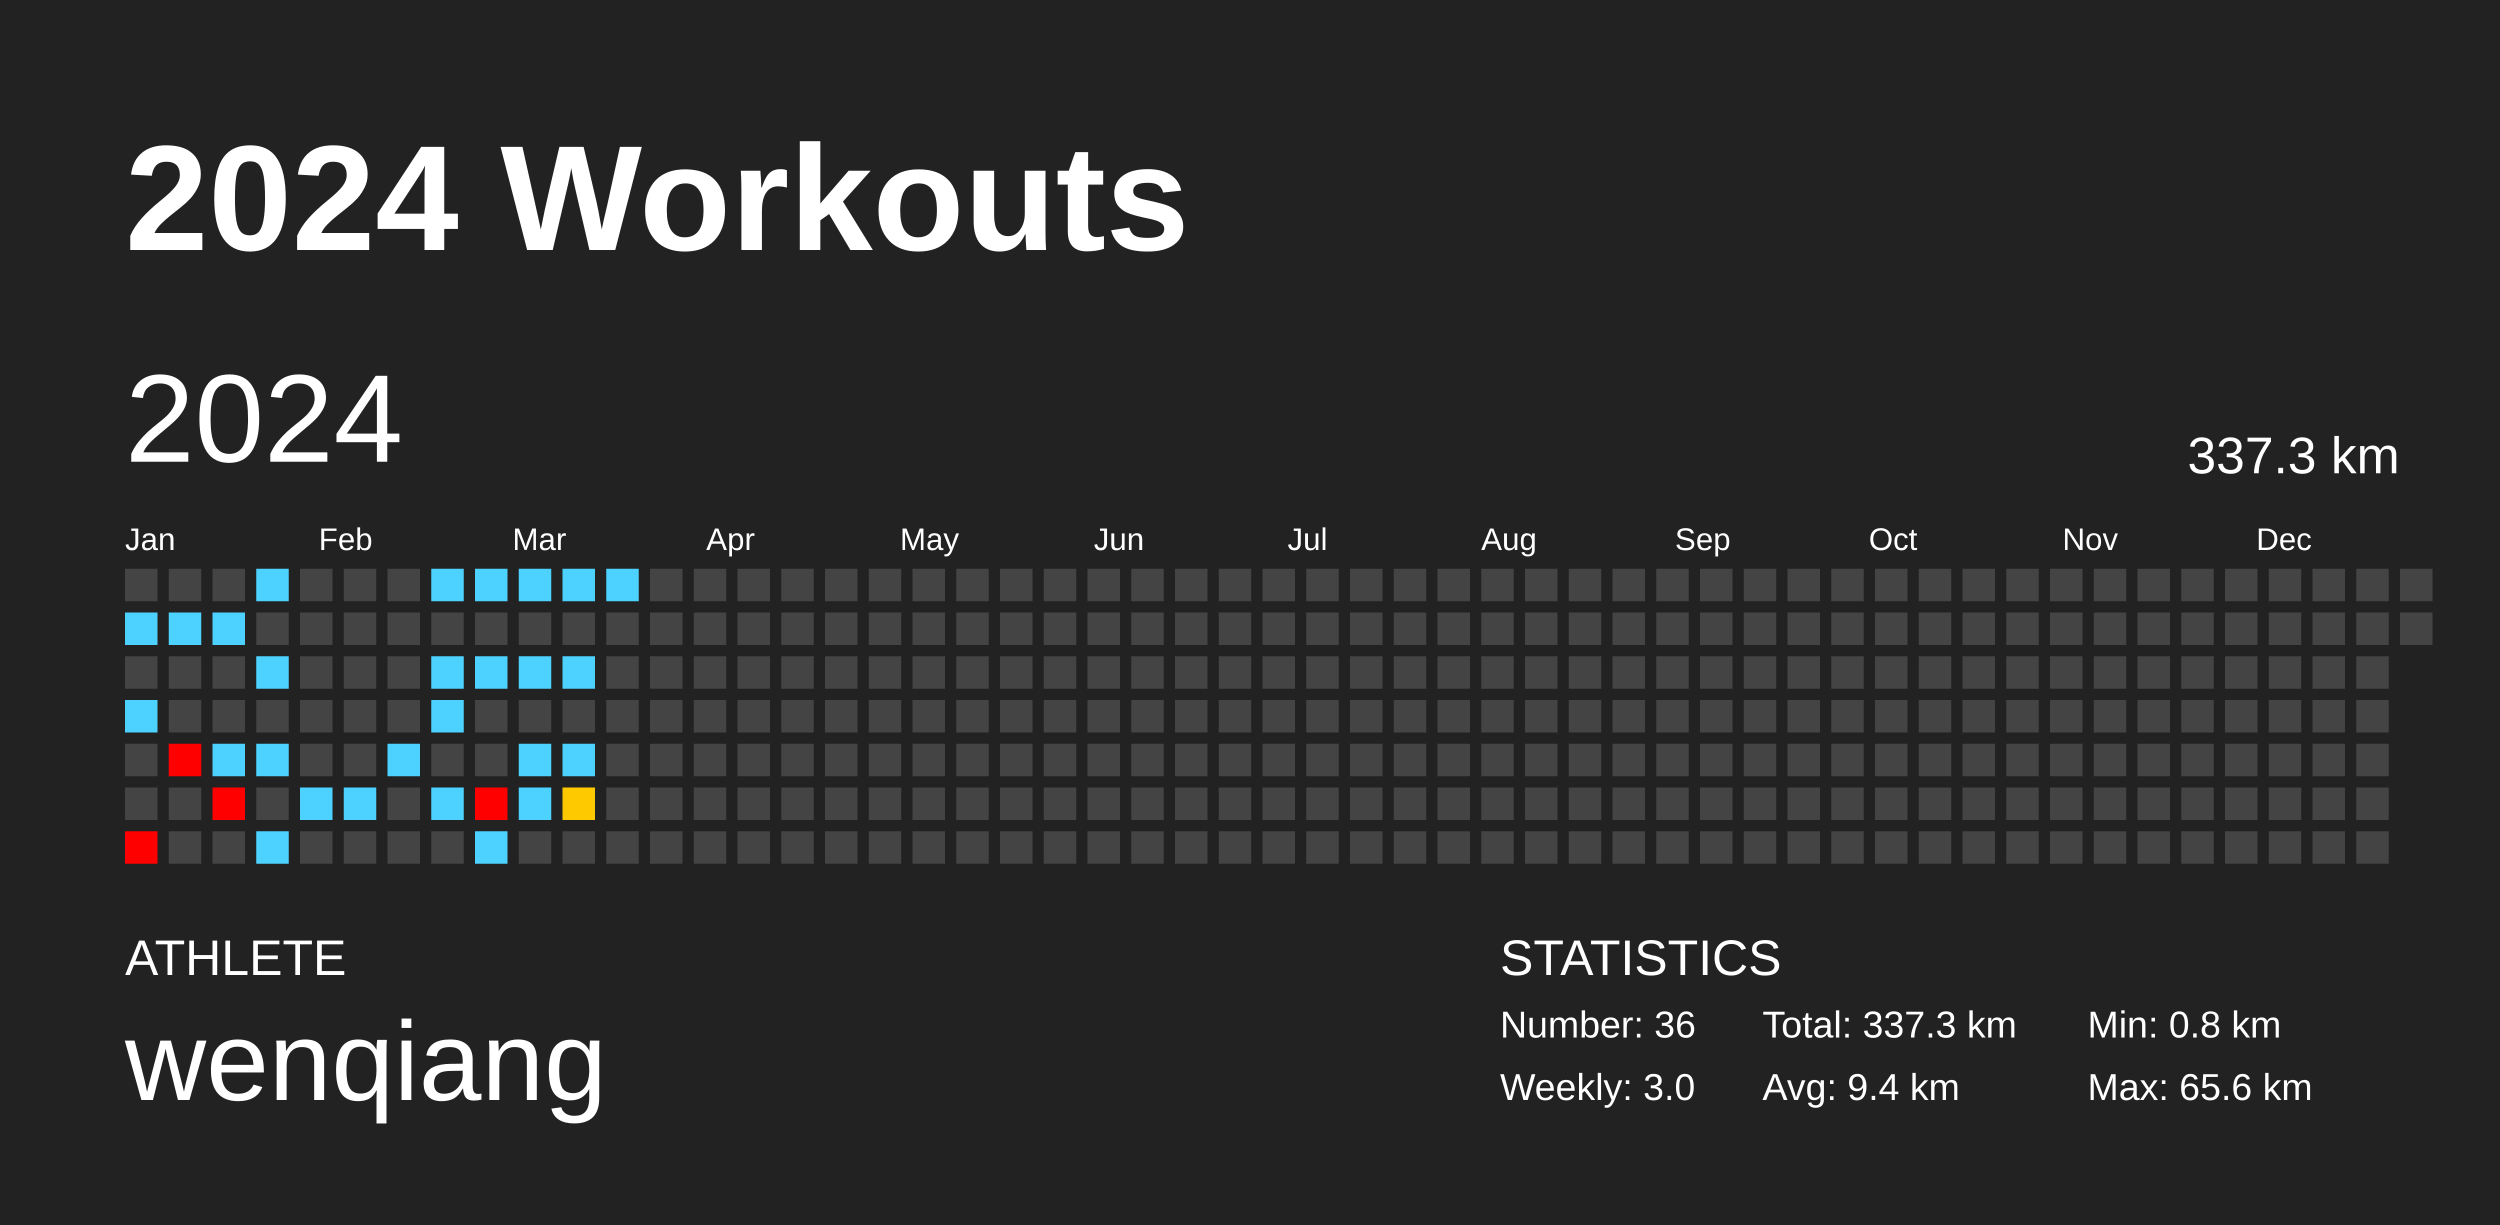
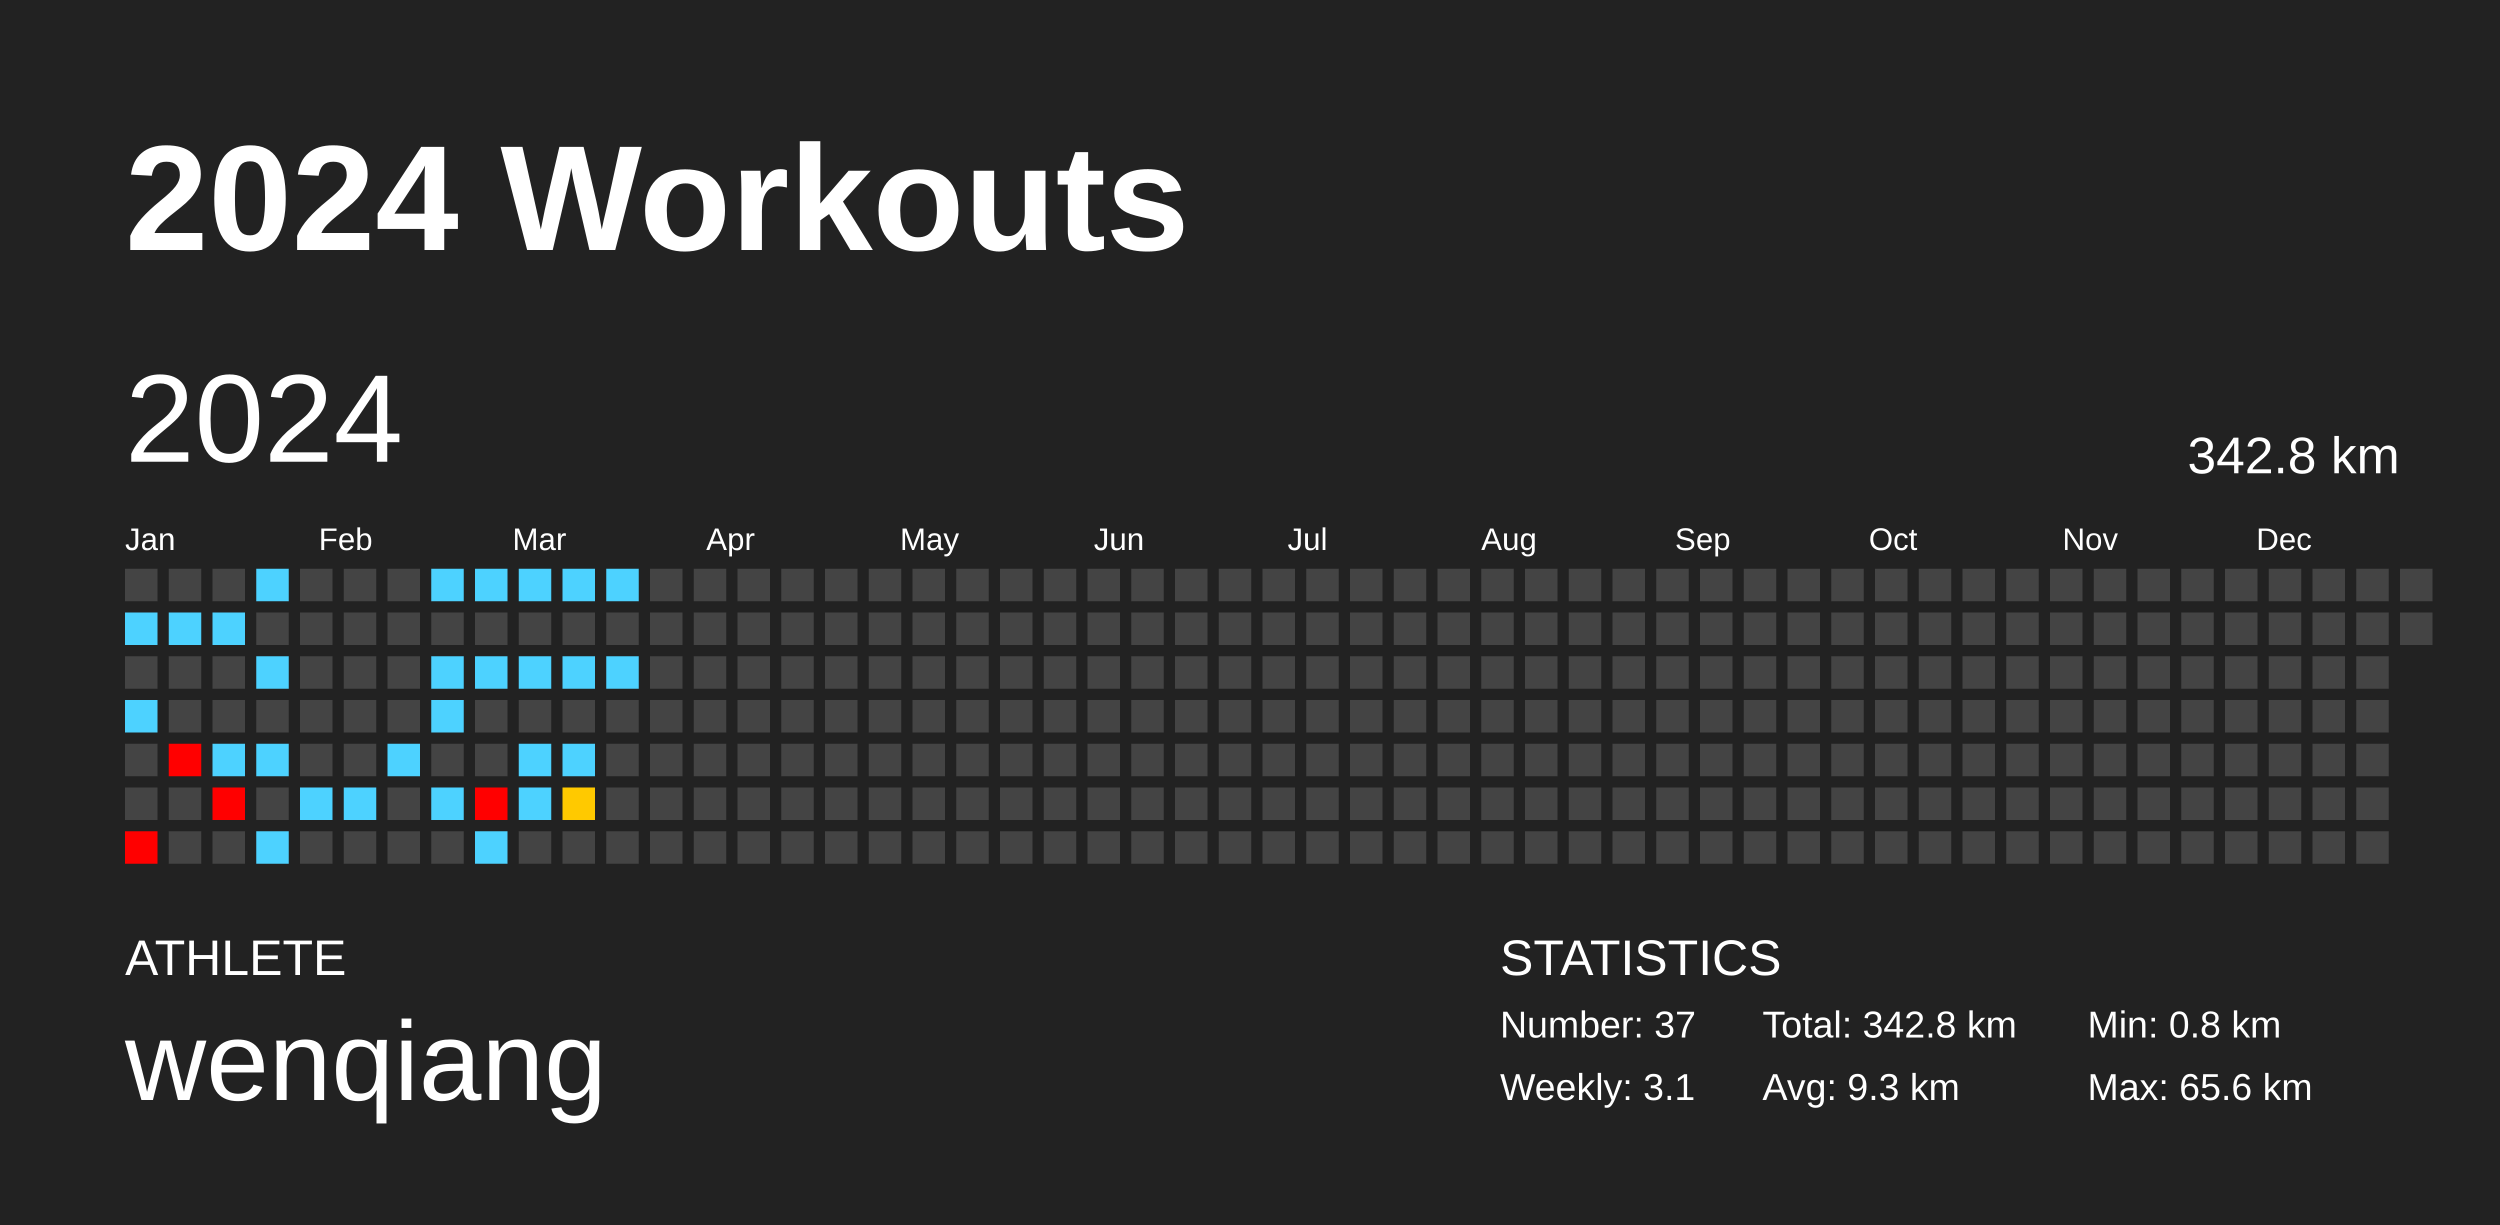
<svg xmlns="http://www.w3.org/2000/svg" baseProfile="full" height="98mm" version="1.1" viewBox="0,0,200,98" width="200mm">
  <defs />
  <rect fill="#222222" height="98" width="200" x="0" y="0" />
  <text fill="#FFFFFF" style="font-size:12px; font-family:Arial; font-weight:bold;" x="10" y="20">2024 Workouts</text>
  <text fill="#FFFFFF" style="font-size:4px; font-family:Arial" x="10" y="78">ATHLETE</text>
  <text fill="#FFFFFF" style="font-size:9px; font-family:Arial" x="10" y="88">wenqiang</text>
  <text fill="#FFFFFF" style="font-size:4px; font-family:Arial" x="120" y="78">STATISTICS</text>
-   <text fill="#FFFFFF" style="font-size:3px; font-family:Arial" x="120" y="83">Number: 36</text>
-   <text fill="#FFFFFF" style="font-size:3px; font-family:Arial" x="120" y="88">Weekly: 3.0</text>
-   <text fill="#FFFFFF" style="font-size:3px; font-family:Arial" x="141" y="83">Total: 337.3 km</text>
-   <text fill="#FFFFFF" style="font-size:3px; font-family:Arial" x="141" y="88">Avg: 9.4 km</text>
+   <text fill="#FFFFFF" style="font-size:3px; font-family:Arial" x="120" y="83">Number: 37</text>
+   <text fill="#FFFFFF" style="font-size:3px; font-family:Arial" x="120" y="88">Weekly: 3.1</text>
+   <text fill="#FFFFFF" style="font-size:3px; font-family:Arial" x="141" y="83">Total: 342.8 km</text>
+   <text fill="#FFFFFF" style="font-size:3px; font-family:Arial" x="141" y="88">Avg: 9.3 km</text>
  <text fill="#FFFFFF" style="font-size:3px; font-family:Arial" x="167" y="83">Min: 0.8 km</text>
  <text fill="#FFFFFF" style="font-size:3px; font-family:Arial" x="167" y="88">Max: 65.6 km</text>
  <text dominant-baseline="hanging" fill="#FFFFFF" style="font-size:10.0px; font-family:Arial;" x="10" y="30">2024</text>
-   <text dominant-baseline="hanging" fill="#FFFFFF" style="font-size:4.125px; font-family:Arial;" x="175" y="35">337.3 km</text>
+   <text dominant-baseline="hanging" fill="#FFFFFF" style="font-size:4.125px; font-family:Arial;" x="175" y="35">342.8 km</text>
  <text fill="#FFFFFF" style="font-size:2.5px; font-family:Arial" x="10.0" y="44">Jan</text>
  <text fill="#FFFFFF" style="font-size:2.5px; font-family:Arial" x="25.5" y="44">Feb</text>
  <text fill="#FFFFFF" style="font-size:2.5px; font-family:Arial" x="41.0" y="44">Mar</text>
  <text fill="#FFFFFF" style="font-size:2.5px; font-family:Arial" x="56.5" y="44">Apr</text>
  <text fill="#FFFFFF" style="font-size:2.5px; font-family:Arial" x="72.0" y="44">May</text>
  <text fill="#FFFFFF" style="font-size:2.5px; font-family:Arial" x="87.5" y="44">Jun</text>
  <text fill="#FFFFFF" style="font-size:2.5px; font-family:Arial" x="103.0" y="44">Jul</text>
  <text fill="#FFFFFF" style="font-size:2.5px; font-family:Arial" x="118.5" y="44">Aug</text>
  <text fill="#FFFFFF" style="font-size:2.5px; font-family:Arial" x="134.0" y="44">Sep</text>
  <text fill="#FFFFFF" style="font-size:2.5px; font-family:Arial" x="149.5" y="44">Oct</text>
  <text fill="#FFFFFF" style="font-size:2.5px; font-family:Arial" x="165.0" y="44">Nov</text>
  <text fill="#FFFFFF" style="font-size:2.5px; font-family:Arial" x="180.5" y="44">Dec</text>
  <rect fill="#444444" height="2.6" width="2.6" x="10.0" y="45.5" />
  <rect fill="#4dd2ff" height="2.6" width="2.6" x="10.0" y="49.0" />
  <rect fill="#444444" height="2.6" width="2.6" x="10.0" y="52.5" />
  <rect fill="#4dd2ff" height="2.6" width="2.6" x="10.0" y="56.0" />
  <rect fill="#444444" height="2.6" width="2.6" x="10.0" y="59.5" />
  <rect fill="#444444" height="2.6" width="2.6" x="10.0" y="63.0" />
  <rect fill="red" height="2.6" width="2.6" x="10.0" y="66.5" />
  <rect fill="#444444" height="2.6" width="2.6" x="13.5" y="45.5" />
  <rect fill="#4dd2ff" height="2.6" width="2.6" x="13.5" y="49.0" />
  <rect fill="#444444" height="2.6" width="2.6" x="13.5" y="52.5" />
  <rect fill="#444444" height="2.6" width="2.6" x="13.5" y="56.0" />
  <rect fill="red" height="2.6" width="2.6" x="13.5" y="59.5" />
  <rect fill="#444444" height="2.6" width="2.6" x="13.5" y="63.0" />
  <rect fill="#444444" height="2.6" width="2.6" x="13.5" y="66.5" />
  <rect fill="#444444" height="2.6" width="2.6" x="17.0" y="45.5" />
  <rect fill="#4dd2ff" height="2.6" width="2.6" x="17.0" y="49.0" />
  <rect fill="#444444" height="2.6" width="2.6" x="17.0" y="52.5" />
  <rect fill="#444444" height="2.6" width="2.6" x="17.0" y="56.0" />
  <rect fill="#4dd2ff" height="2.6" width="2.6" x="17.0" y="59.5" />
  <rect fill="red" height="2.6" width="2.6" x="17.0" y="63.0" />
  <rect fill="#444444" height="2.6" width="2.6" x="17.0" y="66.5" />
  <rect fill="#4dd2ff" height="2.6" width="2.6" x="20.5" y="45.5" />
  <rect fill="#444444" height="2.6" width="2.6" x="20.5" y="49.0" />
  <rect fill="#4dd2ff" height="2.6" width="2.6" x="20.5" y="52.5" />
  <rect fill="#444444" height="2.6" width="2.6" x="20.5" y="56.0" />
  <rect fill="#4dd2ff" height="2.6" width="2.6" x="20.5" y="59.5" />
  <rect fill="#444444" height="2.6" width="2.6" x="20.5" y="63.0" />
  <rect fill="#4dd2ff" height="2.6" width="2.6" x="20.5" y="66.5" />
  <rect fill="#444444" height="2.6" width="2.6" x="24.0" y="45.5" />
  <rect fill="#444444" height="2.6" width="2.6" x="24.0" y="49.0" />
  <rect fill="#444444" height="2.6" width="2.6" x="24.0" y="52.5" />
  <rect fill="#444444" height="2.6" width="2.6" x="24.0" y="56.0" />
  <rect fill="#444444" height="2.6" width="2.6" x="24.0" y="59.5" />
  <rect fill="#4dd2ff" height="2.6" width="2.6" x="24.0" y="63.0" />
  <rect fill="#444444" height="2.6" width="2.6" x="24.0" y="66.5" />
  <rect fill="#444444" height="2.6" width="2.6" x="27.5" y="45.5" />
  <rect fill="#444444" height="2.6" width="2.6" x="27.5" y="49.0" />
  <rect fill="#444444" height="2.6" width="2.6" x="27.5" y="52.5" />
  <rect fill="#444444" height="2.6" width="2.6" x="27.5" y="56.0" />
  <rect fill="#444444" height="2.6" width="2.6" x="27.5" y="59.5" />
  <rect fill="#4dd2ff" height="2.6" width="2.6" x="27.5" y="63.0" />
  <rect fill="#444444" height="2.6" width="2.6" x="27.5" y="66.5" />
  <rect fill="#444444" height="2.6" width="2.6" x="31.0" y="45.5" />
  <rect fill="#444444" height="2.6" width="2.6" x="31.0" y="49.0" />
  <rect fill="#444444" height="2.6" width="2.6" x="31.0" y="52.5" />
  <rect fill="#444444" height="2.6" width="2.6" x="31.0" y="56.0" />
  <rect fill="#4dd2ff" height="2.6" width="2.6" x="31.0" y="59.5" />
  <rect fill="#444444" height="2.6" width="2.6" x="31.0" y="63.0" />
  <rect fill="#444444" height="2.6" width="2.6" x="31.0" y="66.5" />
  <rect fill="#4dd2ff" height="2.6" width="2.6" x="34.5" y="45.5" />
  <rect fill="#444444" height="2.6" width="2.6" x="34.5" y="49.0" />
  <rect fill="#4dd2ff" height="2.6" width="2.6" x="34.5" y="52.5" />
  <rect fill="#4dd2ff" height="2.6" width="2.6" x="34.5" y="56.0" />
  <rect fill="#444444" height="2.6" width="2.6" x="34.5" y="59.5" />
  <rect fill="#4dd2ff" height="2.6" width="2.6" x="34.5" y="63.0" />
  <rect fill="#444444" height="2.6" width="2.6" x="34.5" y="66.5" />
  <rect fill="#4dd2ff" height="2.6" width="2.6" x="38.0" y="45.5" />
  <rect fill="#444444" height="2.6" width="2.6" x="38.0" y="49.0" />
  <rect fill="#4dd2ff" height="2.6" width="2.6" x="38.0" y="52.5" />
  <rect fill="#444444" height="2.6" width="2.6" x="38.0" y="56.0" />
  <rect fill="#444444" height="2.6" width="2.6" x="38.0" y="59.5" />
  <rect fill="red" height="2.6" width="2.6" x="38.0" y="63.0" />
  <rect fill="#4dd2ff" height="2.6" width="2.6" x="38.0" y="66.5" />
  <rect fill="#4dd2ff" height="2.6" width="2.6" x="41.5" y="45.5" />
  <rect fill="#444444" height="2.6" width="2.6" x="41.5" y="49.0" />
  <rect fill="#4dd2ff" height="2.6" width="2.6" x="41.5" y="52.5" />
  <rect fill="#444444" height="2.6" width="2.6" x="41.5" y="56.0" />
  <rect fill="#4dd2ff" height="2.6" width="2.6" x="41.5" y="59.5" />
  <rect fill="#4dd2ff" height="2.6" width="2.6" x="41.5" y="63.0" />
  <rect fill="#444444" height="2.6" width="2.6" x="41.5" y="66.5" />
  <rect fill="#4dd2ff" height="2.6" width="2.6" x="45.0" y="45.5" />
  <rect fill="#444444" height="2.6" width="2.6" x="45.0" y="49.0" />
  <rect fill="#4dd2ff" height="2.6" width="2.6" x="45.0" y="52.5" />
  <rect fill="#444444" height="2.6" width="2.6" x="45.0" y="56.0" />
  <rect fill="#4dd2ff" height="2.6" width="2.6" x="45.0" y="59.5" />
  <rect fill="#ffc900" height="2.6" width="2.6" x="45.0" y="63.0" />
  <rect fill="#444444" height="2.6" width="2.6" x="45.0" y="66.5" />
  <rect fill="#4dd2ff" height="2.6" width="2.6" x="48.5" y="45.5" />
  <rect fill="#444444" height="2.6" width="2.6" x="48.5" y="49.0" />
-   <rect fill="#444444" height="2.6" width="2.6" x="48.5" y="52.5" />
+   <rect fill="#4dd2ff" height="2.6" width="2.6" x="48.5" y="52.5" />
  <rect fill="#444444" height="2.6" width="2.6" x="48.5" y="56.0" />
  <rect fill="#444444" height="2.6" width="2.6" x="48.5" y="59.5" />
  <rect fill="#444444" height="2.6" width="2.6" x="48.5" y="63.0" />
  <rect fill="#444444" height="2.6" width="2.6" x="48.5" y="66.5" />
  <rect fill="#444444" height="2.6" width="2.6" x="52.0" y="45.5" />
  <rect fill="#444444" height="2.6" width="2.6" x="52.0" y="49.0" />
  <rect fill="#444444" height="2.6" width="2.6" x="52.0" y="52.5" />
  <rect fill="#444444" height="2.6" width="2.6" x="52.0" y="56.0" />
  <rect fill="#444444" height="2.6" width="2.6" x="52.0" y="59.5" />
  <rect fill="#444444" height="2.6" width="2.6" x="52.0" y="63.0" />
  <rect fill="#444444" height="2.6" width="2.6" x="52.0" y="66.5" />
  <rect fill="#444444" height="2.6" width="2.6" x="55.5" y="45.5" />
  <rect fill="#444444" height="2.6" width="2.6" x="55.5" y="49.0" />
  <rect fill="#444444" height="2.6" width="2.6" x="55.5" y="52.5" />
  <rect fill="#444444" height="2.6" width="2.6" x="55.5" y="56.0" />
  <rect fill="#444444" height="2.6" width="2.6" x="55.5" y="59.5" />
  <rect fill="#444444" height="2.6" width="2.6" x="55.5" y="63.0" />
  <rect fill="#444444" height="2.6" width="2.6" x="55.5" y="66.5" />
  <rect fill="#444444" height="2.6" width="2.6" x="59.0" y="45.5" />
  <rect fill="#444444" height="2.6" width="2.6" x="59.0" y="49.0" />
  <rect fill="#444444" height="2.6" width="2.6" x="59.0" y="52.5" />
  <rect fill="#444444" height="2.6" width="2.6" x="59.0" y="56.0" />
  <rect fill="#444444" height="2.6" width="2.6" x="59.0" y="59.5" />
  <rect fill="#444444" height="2.6" width="2.6" x="59.0" y="63.0" />
  <rect fill="#444444" height="2.6" width="2.6" x="59.0" y="66.5" />
  <rect fill="#444444" height="2.6" width="2.6" x="62.5" y="45.5" />
  <rect fill="#444444" height="2.6" width="2.6" x="62.5" y="49.0" />
  <rect fill="#444444" height="2.6" width="2.6" x="62.5" y="52.5" />
  <rect fill="#444444" height="2.6" width="2.6" x="62.5" y="56.0" />
  <rect fill="#444444" height="2.6" width="2.6" x="62.5" y="59.5" />
  <rect fill="#444444" height="2.6" width="2.6" x="62.5" y="63.0" />
  <rect fill="#444444" height="2.6" width="2.6" x="62.5" y="66.5" />
  <rect fill="#444444" height="2.6" width="2.6" x="66.0" y="45.5" />
  <rect fill="#444444" height="2.6" width="2.6" x="66.0" y="49.0" />
  <rect fill="#444444" height="2.6" width="2.6" x="66.0" y="52.5" />
  <rect fill="#444444" height="2.6" width="2.6" x="66.0" y="56.0" />
  <rect fill="#444444" height="2.6" width="2.6" x="66.0" y="59.5" />
  <rect fill="#444444" height="2.6" width="2.6" x="66.0" y="63.0" />
  <rect fill="#444444" height="2.6" width="2.6" x="66.0" y="66.5" />
  <rect fill="#444444" height="2.6" width="2.6" x="69.5" y="45.5" />
  <rect fill="#444444" height="2.6" width="2.6" x="69.5" y="49.0" />
  <rect fill="#444444" height="2.6" width="2.6" x="69.5" y="52.5" />
  <rect fill="#444444" height="2.6" width="2.6" x="69.5" y="56.0" />
  <rect fill="#444444" height="2.6" width="2.6" x="69.5" y="59.5" />
  <rect fill="#444444" height="2.6" width="2.6" x="69.5" y="63.0" />
  <rect fill="#444444" height="2.6" width="2.6" x="69.5" y="66.5" />
  <rect fill="#444444" height="2.6" width="2.6" x="73.0" y="45.5" />
  <rect fill="#444444" height="2.6" width="2.6" x="73.0" y="49.0" />
  <rect fill="#444444" height="2.6" width="2.6" x="73.0" y="52.5" />
  <rect fill="#444444" height="2.6" width="2.6" x="73.0" y="56.0" />
  <rect fill="#444444" height="2.6" width="2.6" x="73.0" y="59.5" />
  <rect fill="#444444" height="2.6" width="2.6" x="73.0" y="63.0" />
  <rect fill="#444444" height="2.6" width="2.6" x="73.0" y="66.5" />
  <rect fill="#444444" height="2.6" width="2.6" x="76.5" y="45.5" />
  <rect fill="#444444" height="2.6" width="2.6" x="76.5" y="49.0" />
  <rect fill="#444444" height="2.6" width="2.6" x="76.5" y="52.5" />
  <rect fill="#444444" height="2.6" width="2.6" x="76.5" y="56.0" />
  <rect fill="#444444" height="2.6" width="2.6" x="76.5" y="59.5" />
  <rect fill="#444444" height="2.6" width="2.6" x="76.5" y="63.0" />
  <rect fill="#444444" height="2.6" width="2.6" x="76.5" y="66.5" />
  <rect fill="#444444" height="2.6" width="2.6" x="80.0" y="45.5" />
  <rect fill="#444444" height="2.6" width="2.6" x="80.0" y="49.0" />
  <rect fill="#444444" height="2.6" width="2.6" x="80.0" y="52.5" />
  <rect fill="#444444" height="2.6" width="2.6" x="80.0" y="56.0" />
  <rect fill="#444444" height="2.6" width="2.6" x="80.0" y="59.5" />
  <rect fill="#444444" height="2.6" width="2.6" x="80.0" y="63.0" />
  <rect fill="#444444" height="2.6" width="2.6" x="80.0" y="66.5" />
  <rect fill="#444444" height="2.6" width="2.6" x="83.5" y="45.5" />
  <rect fill="#444444" height="2.6" width="2.6" x="83.5" y="49.0" />
  <rect fill="#444444" height="2.6" width="2.6" x="83.5" y="52.5" />
  <rect fill="#444444" height="2.6" width="2.6" x="83.5" y="56.0" />
  <rect fill="#444444" height="2.6" width="2.6" x="83.5" y="59.5" />
  <rect fill="#444444" height="2.6" width="2.6" x="83.5" y="63.0" />
  <rect fill="#444444" height="2.6" width="2.6" x="83.5" y="66.5" />
  <rect fill="#444444" height="2.6" width="2.6" x="87.0" y="45.5" />
  <rect fill="#444444" height="2.6" width="2.6" x="87.0" y="49.0" />
  <rect fill="#444444" height="2.6" width="2.6" x="87.0" y="52.5" />
  <rect fill="#444444" height="2.6" width="2.6" x="87.0" y="56.0" />
  <rect fill="#444444" height="2.6" width="2.6" x="87.0" y="59.5" />
  <rect fill="#444444" height="2.6" width="2.6" x="87.0" y="63.0" />
  <rect fill="#444444" height="2.6" width="2.6" x="87.0" y="66.5" />
  <rect fill="#444444" height="2.6" width="2.6" x="90.5" y="45.5" />
  <rect fill="#444444" height="2.6" width="2.6" x="90.5" y="49.0" />
  <rect fill="#444444" height="2.6" width="2.6" x="90.5" y="52.5" />
  <rect fill="#444444" height="2.6" width="2.6" x="90.5" y="56.0" />
  <rect fill="#444444" height="2.6" width="2.6" x="90.5" y="59.5" />
  <rect fill="#444444" height="2.6" width="2.6" x="90.5" y="63.0" />
  <rect fill="#444444" height="2.6" width="2.6" x="90.5" y="66.5" />
  <rect fill="#444444" height="2.6" width="2.6" x="94.0" y="45.5" />
  <rect fill="#444444" height="2.6" width="2.6" x="94.0" y="49.0" />
  <rect fill="#444444" height="2.6" width="2.6" x="94.0" y="52.5" />
  <rect fill="#444444" height="2.6" width="2.6" x="94.0" y="56.0" />
  <rect fill="#444444" height="2.6" width="2.6" x="94.0" y="59.5" />
  <rect fill="#444444" height="2.6" width="2.6" x="94.0" y="63.0" />
  <rect fill="#444444" height="2.6" width="2.6" x="94.0" y="66.5" />
  <rect fill="#444444" height="2.6" width="2.6" x="97.5" y="45.5" />
  <rect fill="#444444" height="2.6" width="2.6" x="97.5" y="49.0" />
  <rect fill="#444444" height="2.6" width="2.6" x="97.5" y="52.5" />
  <rect fill="#444444" height="2.6" width="2.6" x="97.5" y="56.0" />
  <rect fill="#444444" height="2.6" width="2.6" x="97.5" y="59.5" />
  <rect fill="#444444" height="2.6" width="2.6" x="97.5" y="63.0" />
  <rect fill="#444444" height="2.6" width="2.6" x="97.5" y="66.5" />
  <rect fill="#444444" height="2.6" width="2.6" x="101.0" y="45.5" />
  <rect fill="#444444" height="2.6" width="2.6" x="101.0" y="49.0" />
  <rect fill="#444444" height="2.6" width="2.6" x="101.0" y="52.5" />
  <rect fill="#444444" height="2.6" width="2.6" x="101.0" y="56.0" />
  <rect fill="#444444" height="2.6" width="2.6" x="101.0" y="59.5" />
  <rect fill="#444444" height="2.6" width="2.6" x="101.0" y="63.0" />
  <rect fill="#444444" height="2.6" width="2.6" x="101.0" y="66.5" />
  <rect fill="#444444" height="2.6" width="2.6" x="104.5" y="45.5" />
  <rect fill="#444444" height="2.6" width="2.6" x="104.5" y="49.0" />
  <rect fill="#444444" height="2.6" width="2.6" x="104.5" y="52.5" />
  <rect fill="#444444" height="2.6" width="2.6" x="104.5" y="56.0" />
  <rect fill="#444444" height="2.6" width="2.6" x="104.5" y="59.5" />
  <rect fill="#444444" height="2.6" width="2.6" x="104.5" y="63.0" />
  <rect fill="#444444" height="2.6" width="2.6" x="104.5" y="66.5" />
  <rect fill="#444444" height="2.6" width="2.6" x="108.0" y="45.5" />
  <rect fill="#444444" height="2.6" width="2.6" x="108.0" y="49.0" />
  <rect fill="#444444" height="2.6" width="2.6" x="108.0" y="52.5" />
  <rect fill="#444444" height="2.6" width="2.6" x="108.0" y="56.0" />
  <rect fill="#444444" height="2.6" width="2.6" x="108.0" y="59.5" />
  <rect fill="#444444" height="2.6" width="2.6" x="108.0" y="63.0" />
  <rect fill="#444444" height="2.6" width="2.6" x="108.0" y="66.5" />
  <rect fill="#444444" height="2.6" width="2.6" x="111.5" y="45.5" />
  <rect fill="#444444" height="2.6" width="2.6" x="111.5" y="49.0" />
  <rect fill="#444444" height="2.6" width="2.6" x="111.5" y="52.5" />
  <rect fill="#444444" height="2.6" width="2.6" x="111.5" y="56.0" />
  <rect fill="#444444" height="2.6" width="2.6" x="111.5" y="59.5" />
  <rect fill="#444444" height="2.6" width="2.6" x="111.5" y="63.0" />
  <rect fill="#444444" height="2.6" width="2.6" x="111.5" y="66.5" />
  <rect fill="#444444" height="2.6" width="2.6" x="115.0" y="45.5" />
  <rect fill="#444444" height="2.6" width="2.6" x="115.0" y="49.0" />
  <rect fill="#444444" height="2.6" width="2.6" x="115.0" y="52.5" />
  <rect fill="#444444" height="2.6" width="2.6" x="115.0" y="56.0" />
  <rect fill="#444444" height="2.6" width="2.6" x="115.0" y="59.5" />
  <rect fill="#444444" height="2.6" width="2.6" x="115.0" y="63.0" />
  <rect fill="#444444" height="2.6" width="2.6" x="115.0" y="66.5" />
  <rect fill="#444444" height="2.6" width="2.6" x="118.5" y="45.5" />
  <rect fill="#444444" height="2.6" width="2.6" x="118.5" y="49.0" />
  <rect fill="#444444" height="2.6" width="2.6" x="118.5" y="52.5" />
  <rect fill="#444444" height="2.6" width="2.6" x="118.5" y="56.0" />
  <rect fill="#444444" height="2.6" width="2.6" x="118.5" y="59.5" />
  <rect fill="#444444" height="2.6" width="2.6" x="118.5" y="63.0" />
  <rect fill="#444444" height="2.6" width="2.6" x="118.5" y="66.5" />
  <rect fill="#444444" height="2.6" width="2.6" x="122.0" y="45.5" />
  <rect fill="#444444" height="2.6" width="2.6" x="122.0" y="49.0" />
  <rect fill="#444444" height="2.6" width="2.6" x="122.0" y="52.5" />
  <rect fill="#444444" height="2.6" width="2.6" x="122.0" y="56.0" />
  <rect fill="#444444" height="2.6" width="2.6" x="122.0" y="59.5" />
  <rect fill="#444444" height="2.6" width="2.6" x="122.0" y="63.0" />
  <rect fill="#444444" height="2.6" width="2.6" x="122.0" y="66.5" />
  <rect fill="#444444" height="2.6" width="2.6" x="125.5" y="45.5" />
  <rect fill="#444444" height="2.6" width="2.6" x="125.5" y="49.0" />
  <rect fill="#444444" height="2.6" width="2.6" x="125.5" y="52.5" />
  <rect fill="#444444" height="2.6" width="2.6" x="125.5" y="56.0" />
  <rect fill="#444444" height="2.6" width="2.6" x="125.5" y="59.5" />
  <rect fill="#444444" height="2.6" width="2.6" x="125.5" y="63.0" />
  <rect fill="#444444" height="2.6" width="2.6" x="125.5" y="66.5" />
  <rect fill="#444444" height="2.6" width="2.6" x="129.0" y="45.5" />
  <rect fill="#444444" height="2.6" width="2.6" x="129.0" y="49.0" />
  <rect fill="#444444" height="2.6" width="2.6" x="129.0" y="52.5" />
  <rect fill="#444444" height="2.6" width="2.6" x="129.0" y="56.0" />
  <rect fill="#444444" height="2.6" width="2.6" x="129.0" y="59.5" />
  <rect fill="#444444" height="2.6" width="2.6" x="129.0" y="63.0" />
  <rect fill="#444444" height="2.6" width="2.6" x="129.0" y="66.5" />
  <rect fill="#444444" height="2.6" width="2.6" x="132.5" y="45.5" />
  <rect fill="#444444" height="2.6" width="2.6" x="132.5" y="49.0" />
  <rect fill="#444444" height="2.6" width="2.6" x="132.5" y="52.5" />
  <rect fill="#444444" height="2.6" width="2.6" x="132.5" y="56.0" />
  <rect fill="#444444" height="2.6" width="2.6" x="132.5" y="59.5" />
  <rect fill="#444444" height="2.6" width="2.6" x="132.5" y="63.0" />
  <rect fill="#444444" height="2.6" width="2.6" x="132.5" y="66.5" />
  <rect fill="#444444" height="2.6" width="2.6" x="136.0" y="45.5" />
  <rect fill="#444444" height="2.6" width="2.6" x="136.0" y="49.0" />
  <rect fill="#444444" height="2.6" width="2.6" x="136.0" y="52.5" />
  <rect fill="#444444" height="2.6" width="2.6" x="136.0" y="56.0" />
  <rect fill="#444444" height="2.6" width="2.6" x="136.0" y="59.5" />
  <rect fill="#444444" height="2.6" width="2.6" x="136.0" y="63.0" />
  <rect fill="#444444" height="2.6" width="2.6" x="136.0" y="66.5" />
  <rect fill="#444444" height="2.6" width="2.6" x="139.5" y="45.5" />
  <rect fill="#444444" height="2.6" width="2.6" x="139.5" y="49.0" />
  <rect fill="#444444" height="2.6" width="2.6" x="139.5" y="52.5" />
  <rect fill="#444444" height="2.6" width="2.6" x="139.5" y="56.0" />
  <rect fill="#444444" height="2.6" width="2.6" x="139.5" y="59.5" />
  <rect fill="#444444" height="2.6" width="2.6" x="139.5" y="63.0" />
  <rect fill="#444444" height="2.6" width="2.6" x="139.5" y="66.5" />
  <rect fill="#444444" height="2.6" width="2.6" x="143.0" y="45.5" />
  <rect fill="#444444" height="2.6" width="2.6" x="143.0" y="49.0" />
  <rect fill="#444444" height="2.6" width="2.6" x="143.0" y="52.5" />
  <rect fill="#444444" height="2.6" width="2.6" x="143.0" y="56.0" />
  <rect fill="#444444" height="2.6" width="2.6" x="143.0" y="59.5" />
  <rect fill="#444444" height="2.6" width="2.6" x="143.0" y="63.0" />
  <rect fill="#444444" height="2.6" width="2.6" x="143.0" y="66.5" />
  <rect fill="#444444" height="2.6" width="2.6" x="146.5" y="45.5" />
  <rect fill="#444444" height="2.6" width="2.6" x="146.5" y="49.0" />
  <rect fill="#444444" height="2.6" width="2.6" x="146.5" y="52.5" />
  <rect fill="#444444" height="2.6" width="2.6" x="146.5" y="56.0" />
  <rect fill="#444444" height="2.6" width="2.6" x="146.5" y="59.5" />
  <rect fill="#444444" height="2.6" width="2.6" x="146.5" y="63.0" />
  <rect fill="#444444" height="2.6" width="2.6" x="146.5" y="66.5" />
  <rect fill="#444444" height="2.6" width="2.6" x="150.0" y="45.5" />
  <rect fill="#444444" height="2.6" width="2.6" x="150.0" y="49.0" />
  <rect fill="#444444" height="2.6" width="2.6" x="150.0" y="52.5" />
  <rect fill="#444444" height="2.6" width="2.6" x="150.0" y="56.0" />
  <rect fill="#444444" height="2.6" width="2.6" x="150.0" y="59.5" />
  <rect fill="#444444" height="2.6" width="2.6" x="150.0" y="63.0" />
  <rect fill="#444444" height="2.6" width="2.6" x="150.0" y="66.5" />
  <rect fill="#444444" height="2.6" width="2.6" x="153.5" y="45.5" />
  <rect fill="#444444" height="2.6" width="2.6" x="153.5" y="49.0" />
  <rect fill="#444444" height="2.6" width="2.6" x="153.5" y="52.5" />
  <rect fill="#444444" height="2.6" width="2.6" x="153.5" y="56.0" />
  <rect fill="#444444" height="2.6" width="2.6" x="153.5" y="59.5" />
  <rect fill="#444444" height="2.6" width="2.6" x="153.5" y="63.0" />
  <rect fill="#444444" height="2.6" width="2.6" x="153.5" y="66.5" />
  <rect fill="#444444" height="2.6" width="2.6" x="157.0" y="45.5" />
  <rect fill="#444444" height="2.6" width="2.6" x="157.0" y="49.0" />
  <rect fill="#444444" height="2.6" width="2.6" x="157.0" y="52.5" />
  <rect fill="#444444" height="2.6" width="2.6" x="157.0" y="56.0" />
  <rect fill="#444444" height="2.6" width="2.6" x="157.0" y="59.5" />
  <rect fill="#444444" height="2.6" width="2.6" x="157.0" y="63.0" />
  <rect fill="#444444" height="2.6" width="2.6" x="157.0" y="66.5" />
  <rect fill="#444444" height="2.6" width="2.6" x="160.5" y="45.5" />
  <rect fill="#444444" height="2.6" width="2.6" x="160.5" y="49.0" />
  <rect fill="#444444" height="2.6" width="2.6" x="160.5" y="52.5" />
  <rect fill="#444444" height="2.6" width="2.6" x="160.5" y="56.0" />
  <rect fill="#444444" height="2.6" width="2.6" x="160.5" y="59.5" />
  <rect fill="#444444" height="2.6" width="2.6" x="160.5" y="63.0" />
  <rect fill="#444444" height="2.6" width="2.6" x="160.5" y="66.5" />
  <rect fill="#444444" height="2.6" width="2.6" x="164.0" y="45.5" />
  <rect fill="#444444" height="2.6" width="2.6" x="164.0" y="49.0" />
  <rect fill="#444444" height="2.6" width="2.6" x="164.0" y="52.5" />
  <rect fill="#444444" height="2.6" width="2.6" x="164.0" y="56.0" />
  <rect fill="#444444" height="2.6" width="2.6" x="164.0" y="59.5" />
  <rect fill="#444444" height="2.6" width="2.6" x="164.0" y="63.0" />
  <rect fill="#444444" height="2.6" width="2.6" x="164.0" y="66.5" />
  <rect fill="#444444" height="2.6" width="2.6" x="167.5" y="45.5" />
  <rect fill="#444444" height="2.6" width="2.6" x="167.5" y="49.0" />
  <rect fill="#444444" height="2.6" width="2.6" x="167.5" y="52.5" />
  <rect fill="#444444" height="2.6" width="2.6" x="167.5" y="56.0" />
  <rect fill="#444444" height="2.6" width="2.6" x="167.5" y="59.5" />
  <rect fill="#444444" height="2.6" width="2.6" x="167.5" y="63.0" />
  <rect fill="#444444" height="2.6" width="2.6" x="167.5" y="66.5" />
  <rect fill="#444444" height="2.6" width="2.6" x="171.0" y="45.5" />
  <rect fill="#444444" height="2.6" width="2.6" x="171.0" y="49.0" />
  <rect fill="#444444" height="2.6" width="2.6" x="171.0" y="52.5" />
  <rect fill="#444444" height="2.6" width="2.6" x="171.0" y="56.0" />
  <rect fill="#444444" height="2.6" width="2.6" x="171.0" y="59.5" />
  <rect fill="#444444" height="2.6" width="2.6" x="171.0" y="63.0" />
  <rect fill="#444444" height="2.6" width="2.6" x="171.0" y="66.5" />
  <rect fill="#444444" height="2.6" width="2.6" x="174.5" y="45.5" />
  <rect fill="#444444" height="2.6" width="2.6" x="174.5" y="49.0" />
  <rect fill="#444444" height="2.6" width="2.6" x="174.5" y="52.5" />
  <rect fill="#444444" height="2.6" width="2.6" x="174.5" y="56.0" />
  <rect fill="#444444" height="2.6" width="2.6" x="174.5" y="59.5" />
  <rect fill="#444444" height="2.6" width="2.6" x="174.5" y="63.0" />
  <rect fill="#444444" height="2.6" width="2.6" x="174.5" y="66.5" />
  <rect fill="#444444" height="2.6" width="2.6" x="178.0" y="45.5" />
  <rect fill="#444444" height="2.6" width="2.6" x="178.0" y="49.0" />
  <rect fill="#444444" height="2.6" width="2.6" x="178.0" y="52.5" />
  <rect fill="#444444" height="2.6" width="2.6" x="178.0" y="56.0" />
  <rect fill="#444444" height="2.6" width="2.6" x="178.0" y="59.5" />
  <rect fill="#444444" height="2.6" width="2.6" x="178.0" y="63.0" />
  <rect fill="#444444" height="2.6" width="2.6" x="178.0" y="66.5" />
  <rect fill="#444444" height="2.6" width="2.6" x="181.5" y="45.5" />
  <rect fill="#444444" height="2.6" width="2.6" x="181.5" y="49.0" />
  <rect fill="#444444" height="2.6" width="2.6" x="181.5" y="52.5" />
  <rect fill="#444444" height="2.6" width="2.6" x="181.5" y="56.0" />
  <rect fill="#444444" height="2.6" width="2.6" x="181.5" y="59.5" />
  <rect fill="#444444" height="2.6" width="2.6" x="181.5" y="63.0" />
  <rect fill="#444444" height="2.6" width="2.6" x="181.5" y="66.5" />
  <rect fill="#444444" height="2.6" width="2.6" x="185.0" y="45.5" />
  <rect fill="#444444" height="2.6" width="2.6" x="185.0" y="49.0" />
  <rect fill="#444444" height="2.6" width="2.6" x="185.0" y="52.5" />
  <rect fill="#444444" height="2.6" width="2.6" x="185.0" y="56.0" />
  <rect fill="#444444" height="2.6" width="2.6" x="185.0" y="59.5" />
  <rect fill="#444444" height="2.6" width="2.6" x="185.0" y="63.0" />
  <rect fill="#444444" height="2.6" width="2.6" x="185.0" y="66.5" />
  <rect fill="#444444" height="2.6" width="2.6" x="188.5" y="45.5" />
  <rect fill="#444444" height="2.6" width="2.6" x="188.5" y="49.0" />
  <rect fill="#444444" height="2.6" width="2.6" x="188.5" y="52.5" />
  <rect fill="#444444" height="2.6" width="2.6" x="188.5" y="56.0" />
  <rect fill="#444444" height="2.6" width="2.6" x="188.5" y="59.5" />
  <rect fill="#444444" height="2.6" width="2.6" x="188.5" y="63.0" />
  <rect fill="#444444" height="2.6" width="2.6" x="188.5" y="66.5" />
  <rect fill="#444444" height="2.6" width="2.6" x="192.0" y="45.5" />
  <rect fill="#444444" height="2.6" width="2.6" x="192.0" y="49.0" />
</svg>
